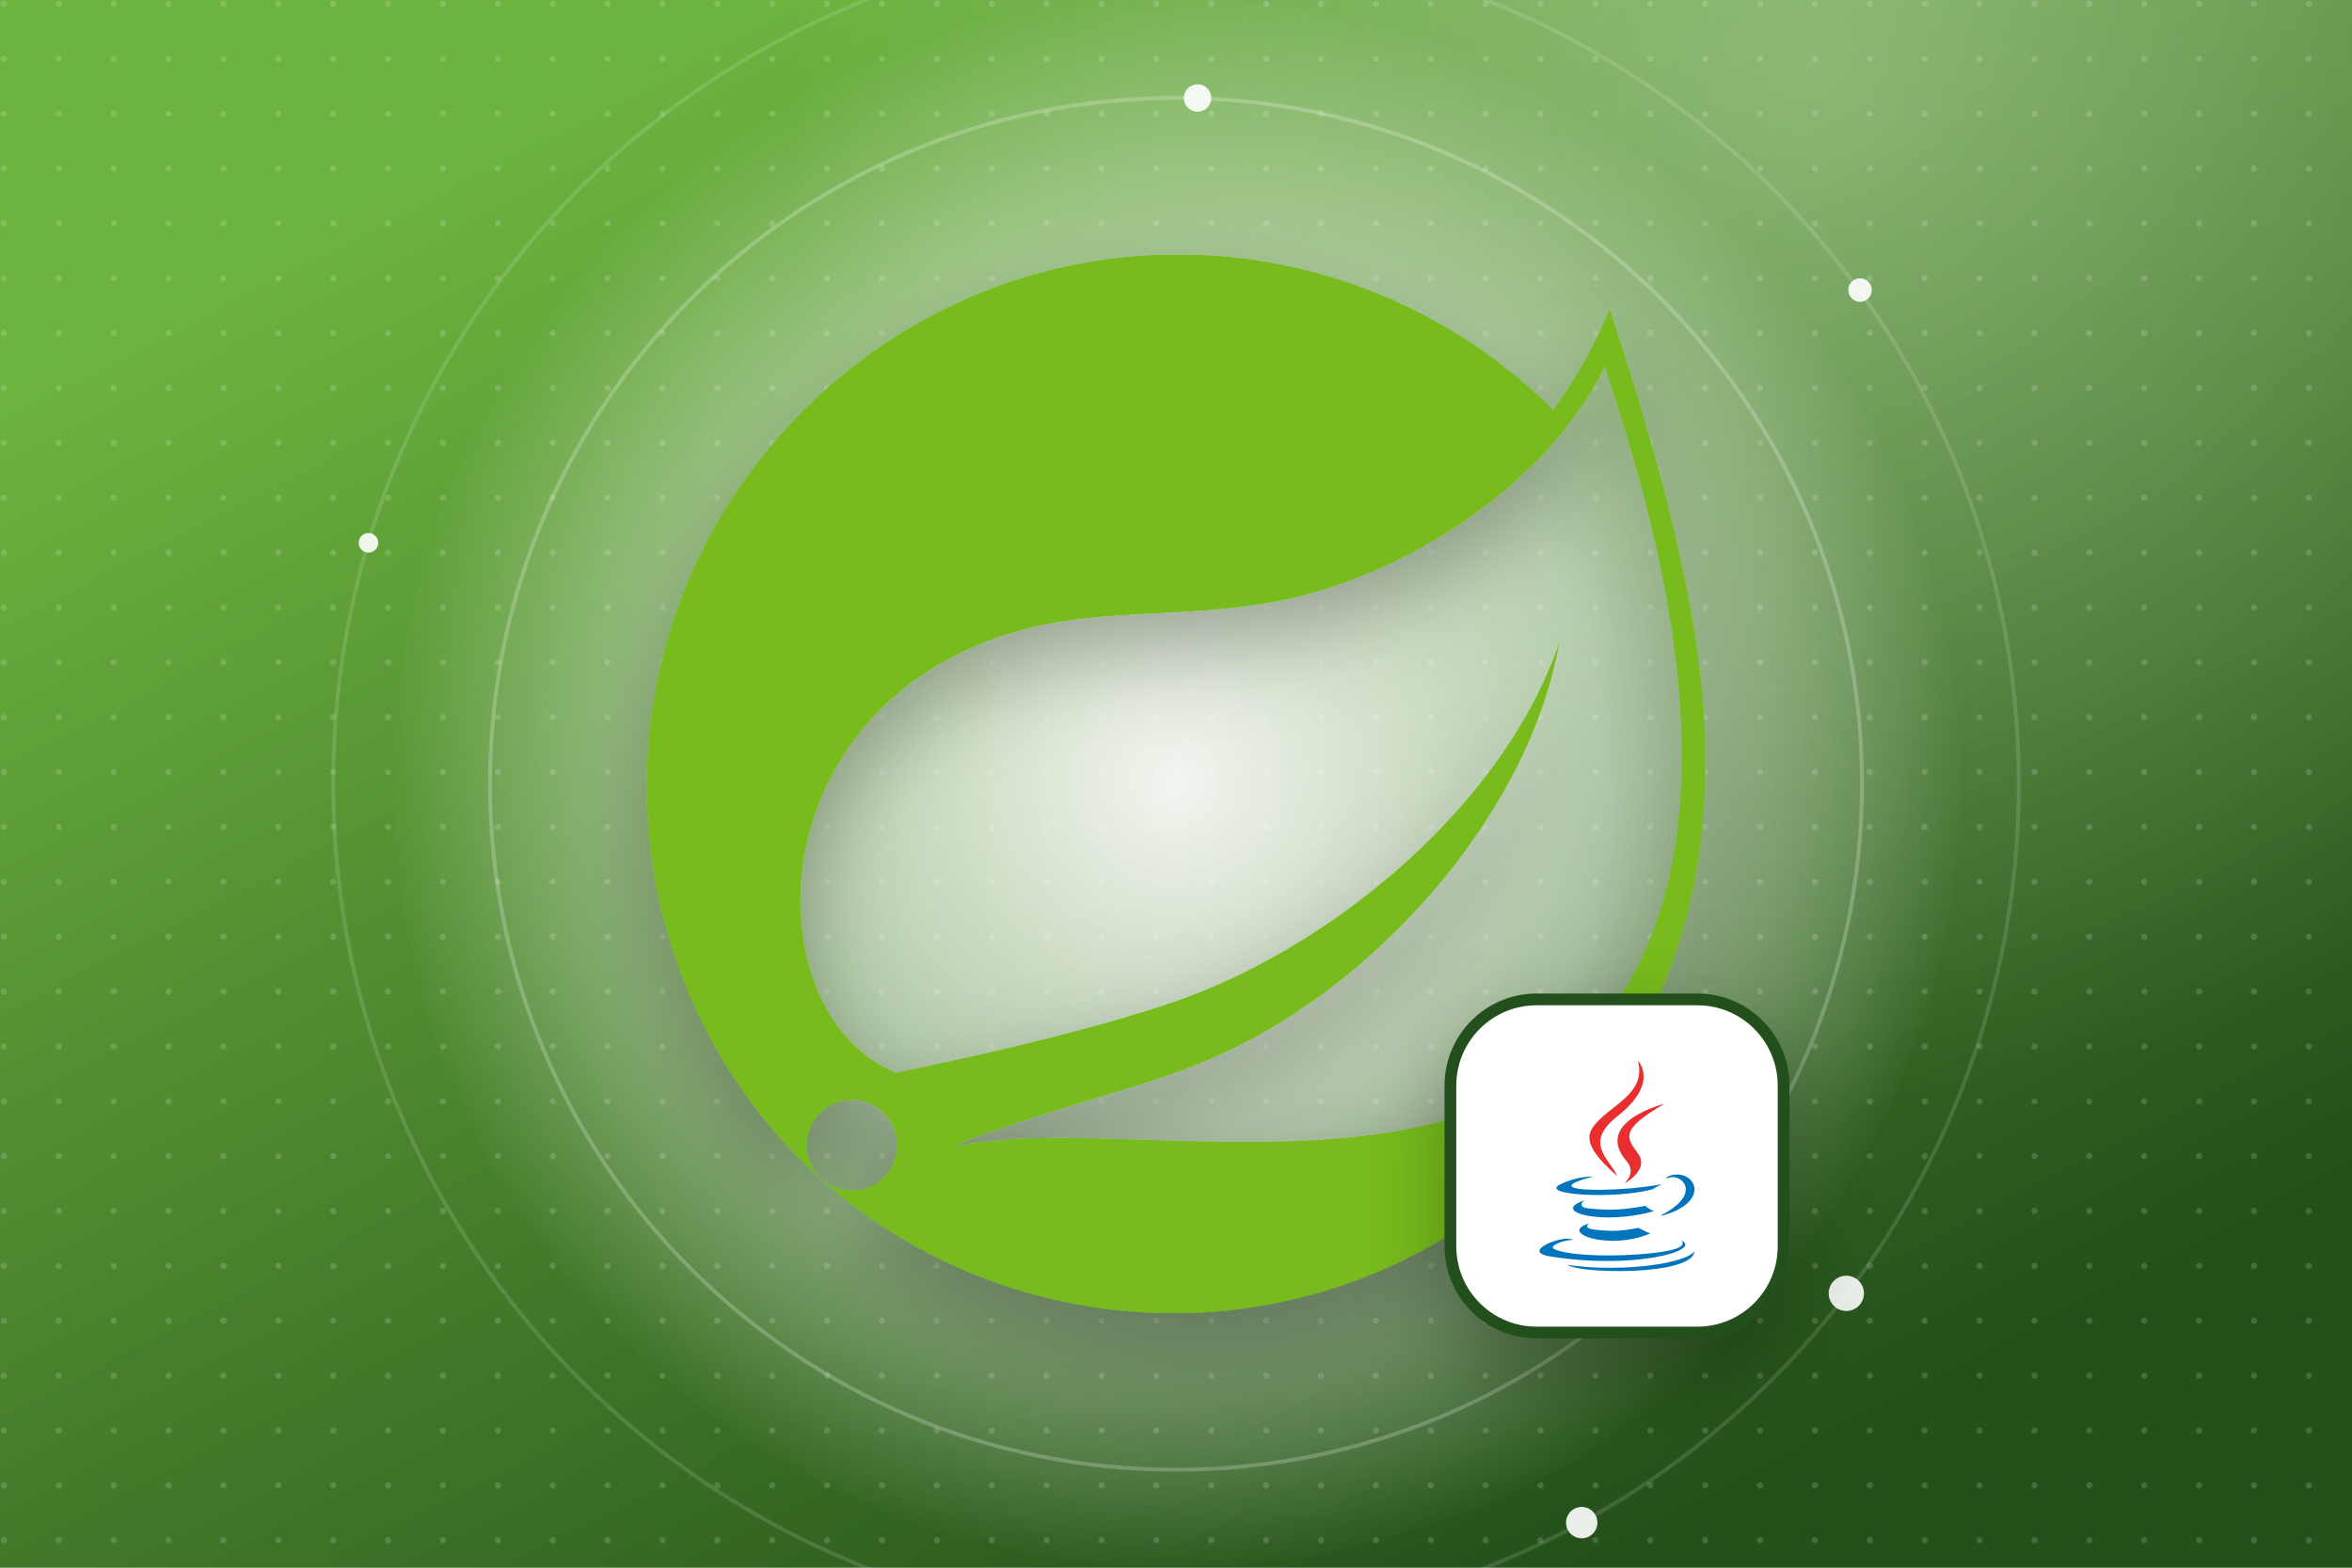
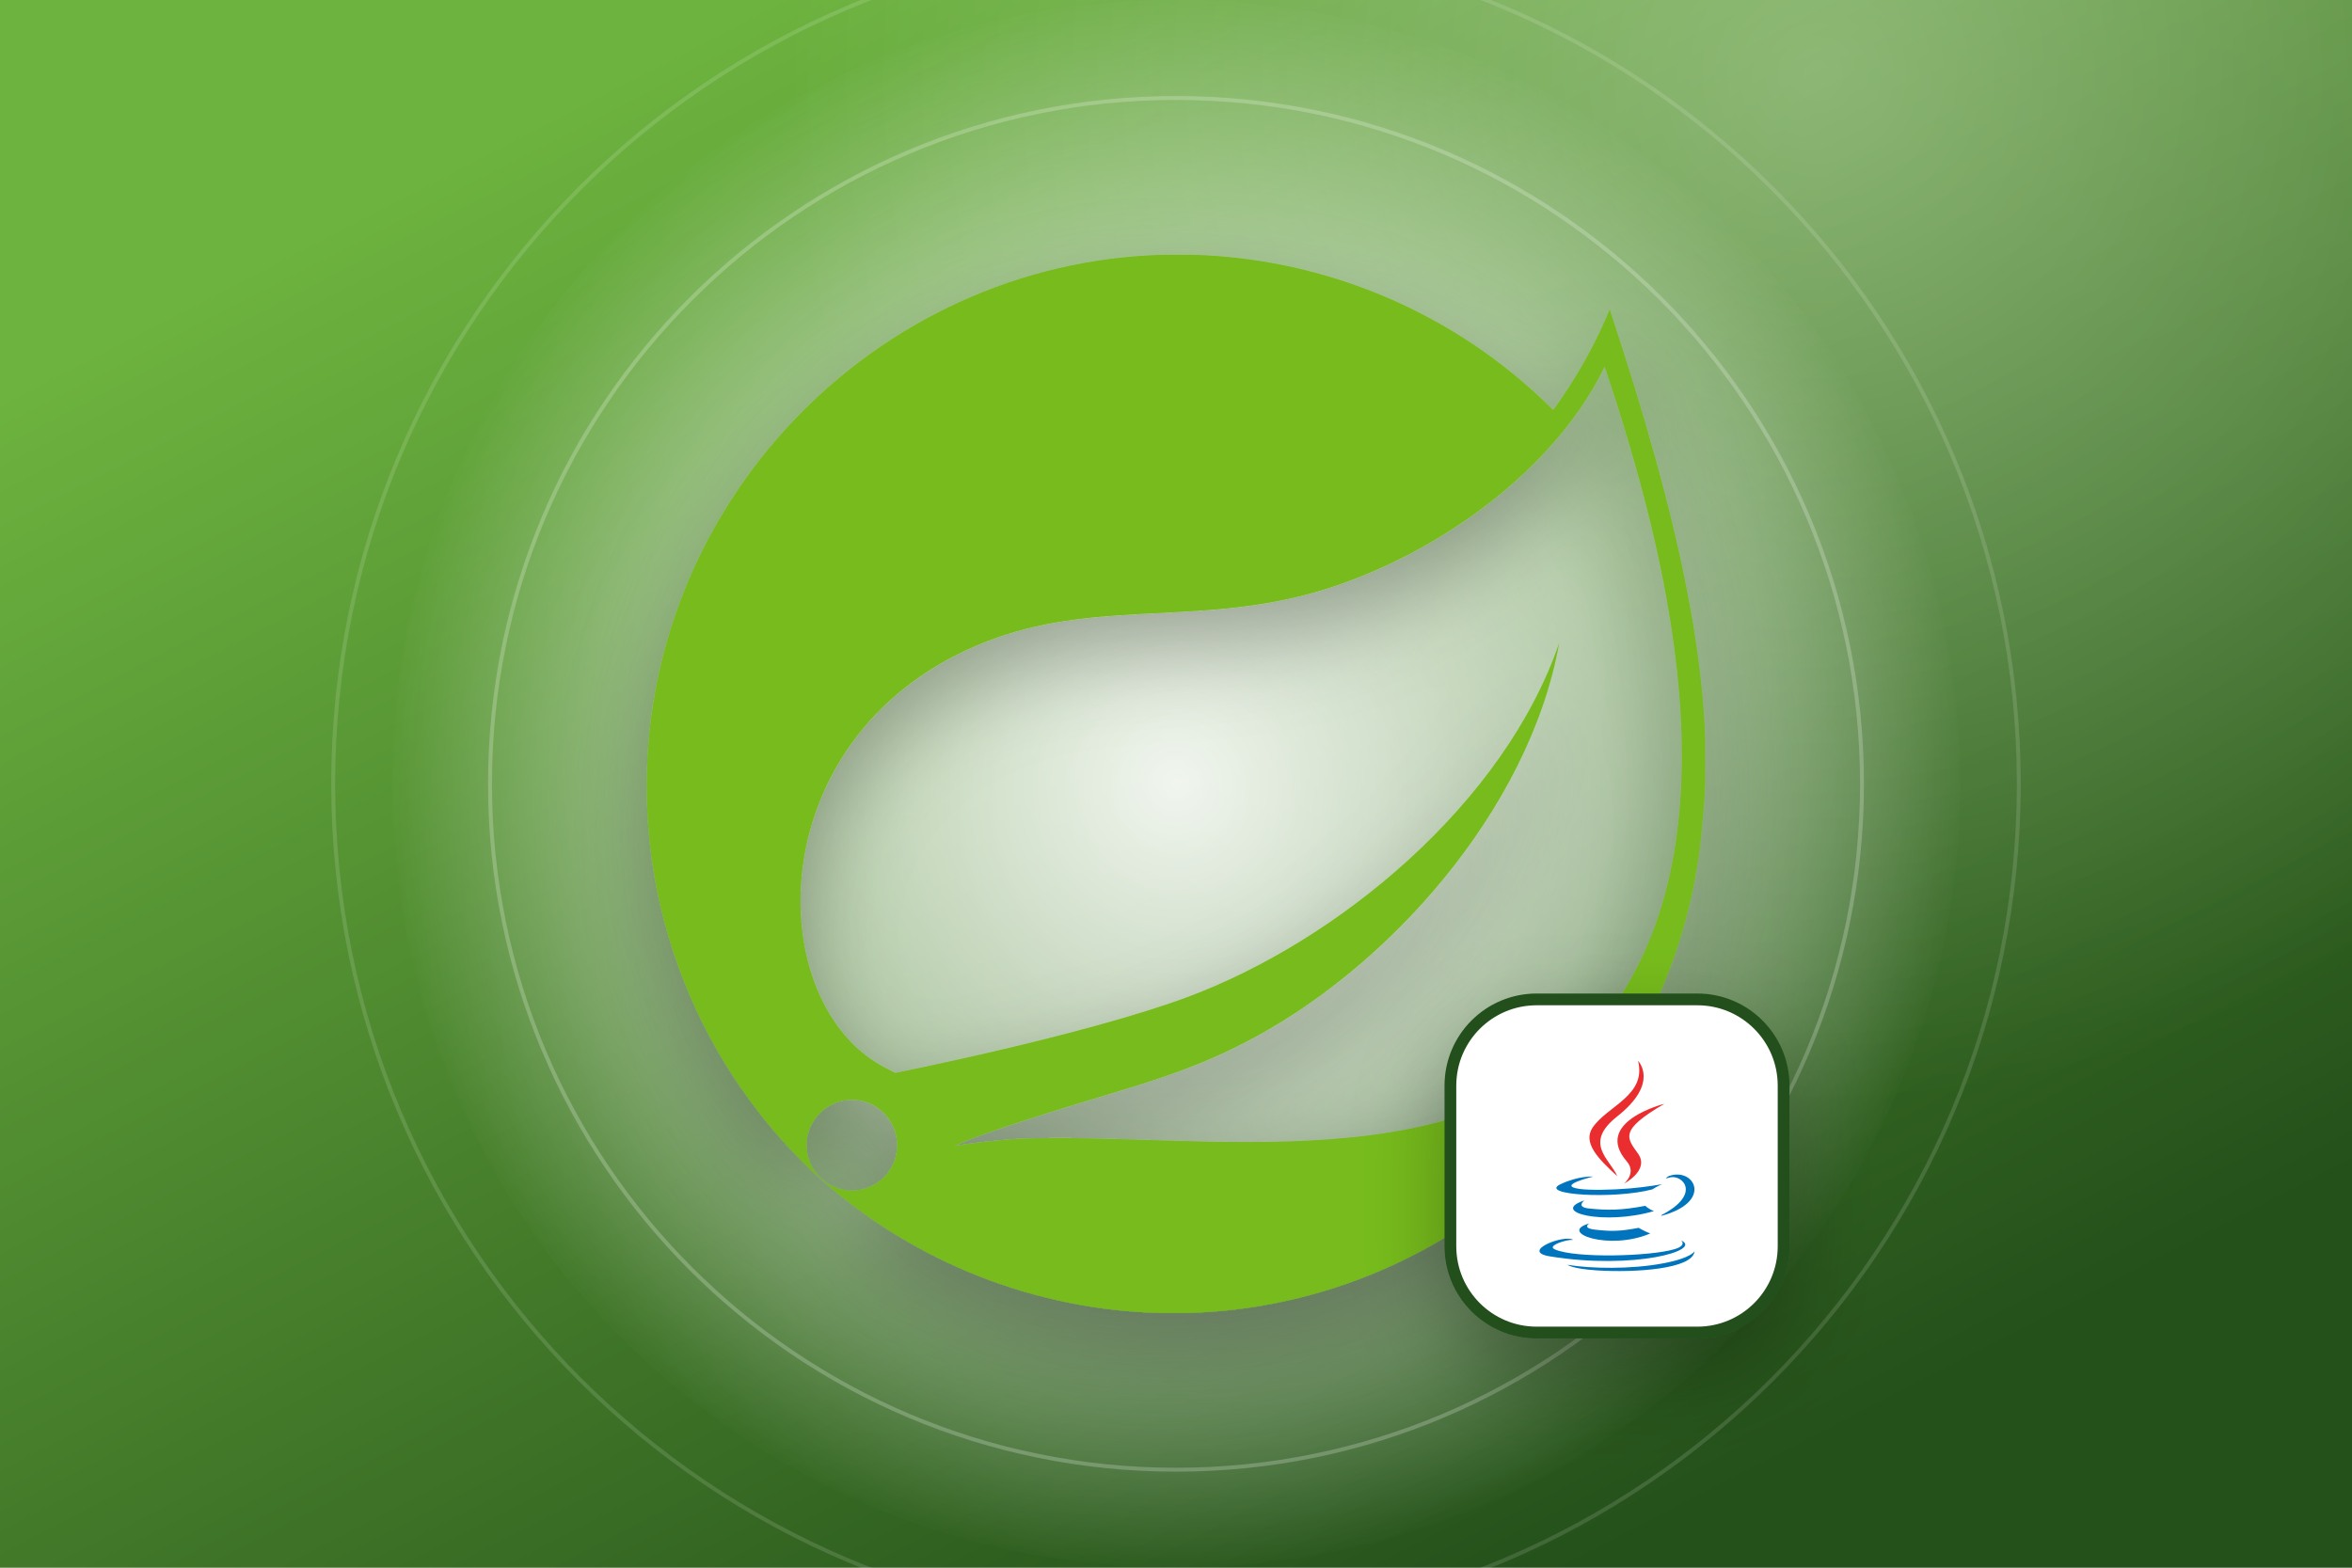
<svg xmlns="http://www.w3.org/2000/svg" viewBox="0 0 1200 800" width="1200" height="800">
  <defs>
    <linearGradient id="bg" gradientTransform="rotate(53 .5 .5)">
      <stop offset="0" stop-color="#6DB33F" />
      <stop offset="1" stop-color="#24501a" />
    </linearGradient>
    <radialGradient id="glow">
      <stop offset="0" stop-color="#fff" stop-opacity=".32" />
      <stop offset="1" stop-color="#fff" stop-opacity="0" />
    </radialGradient>
-     <pattern id="dots" width="28" height="28" patternUnits="userSpaceOnUse">
-       <circle cx="2" cy="2" r="1.6" fill="#fff" fill-opacity=".16" />
-     </pattern>
    <radialGradient id="spot">
      <stop offset="0" stop-color="#fff" stop-opacity=".92" />
      <stop offset=".55" stop-color="#fff" stop-opacity=".55" />
      <stop offset="1" stop-color="#fff" stop-opacity="0" />
    </radialGradient>
    <filter id="shadow" x="-40%" y="-40%" width="180%" height="180%">
      <feDropShadow dx="0" dy="18" stdDeviation="22" flood-color="#000" flood-opacity=".28" />
    </filter>
  </defs>
  <rect width="1200" height="800" fill="url(#bg)" />
-   <rect width="1200" height="800" fill="url(#dots)" />
  <circle cx="926" cy="40" r="520" fill="url(#glow)" />
  <circle cx="600" cy="400" r="400" fill="url(#spot)" />
  <circle cx="600" cy="400" r="350" fill="none" stroke="#fff" stroke-opacity="0.22" stroke-width="2" />
  <circle cx="600" cy="400" r="430" fill="none" stroke="#fff" stroke-opacity="0.13" stroke-width="2" />
-   <circle cx="949" cy="148" r="6" fill="#ffffff" fill-opacity=".9" />
-   <circle cx="942" cy="660" r="9" fill="#ffffff" fill-opacity=".9" />
-   <circle cx="807" cy="777" r="8" fill="#ffffff" fill-opacity=".9" />
-   <circle cx="611" cy="50" r="7" fill="#ffffff" fill-opacity=".9" />
-   <circle cx="188" cy="277" r="5" fill="#ffffff" fill-opacity=".9" />
-   <circle cx="689" cy="-21" r="5" fill="#ffffff" fill-opacity=".9" />
  <g filter="url(#shadow)">
    <svg x="330" y="130" width="540" height="540" viewBox="0 0 128 128">
      <path d="M116.452 6.643a59.104 59.104 0 01-6.837 12.136A64.249 64.249 0 0064.205-.026C28.984-.026 0 28.982 0 64.242a64.316 64.316 0 0019.945 46.562l2.368 2.1a64.22 64.22 0 0041.358 15.122c33.487 0 61.637-26.24 64.021-59.683 1.751-16.371-3.051-37.077-11.24-61.7zM29.067 111.17a5.5 5.5 0 01-4.269 2.034c-3.018 0-5.487-2.484-5.487-5.502 0-3.017 2.485-5.501 5.487-5.501 1.25 0 2.485.433 3.452 1.234 2.351 1.9 2.718 5.384.817 7.735zm87.119-19.238c-15.843 21.122-49.68 14.003-71.376 15.02 0 0-3.852.234-7.721.867 0 0 1.45-.617 3.335-1.334 15.226-5.301 22.43-6.335 31.685-11.086 17.427-8.869 34.654-28.274 38.24-48.463-6.637 19.422-26.75 36.11-45.077 42.895-12.557 4.635-35.238 9.136-35.238 9.136l-.917-.484c-15.442-7.518-15.91-40.977 12.157-51.78 12.291-4.735 24.048-2.134 37.323-5.302 14.175-3.367 30.568-14.004 37.238-27.874 7.471 22.19 16.46 56.932.35 78.405z" fill="#77bc1f" />
    </svg>
  </g>
  <rect x="740" y="510" width="170" height="170" rx="44" fill="#fff" stroke="#24501a" stroke-width="6" filter="url(#shadow)" />
  <svg x="770" y="540" width="110" height="110" viewBox="0 0 128 128">
    <path fill="#0074BD" d="M47.617 98.12s-4.767 2.774 3.397 3.71c9.892 1.13 14.947.968 25.845-1.092 0 0 2.871 1.795 6.873 3.351-24.439 10.47-55.308-.607-36.115-5.969zm-2.988-13.665s-5.348 3.959 2.823 4.805c10.567 1.091 18.91 1.18 33.354-1.6 0 0 1.993 2.025 5.132 3.131-29.542 8.64-62.446.68-41.309-6.336z" />
    <path fill="#EA2D2E" d="M69.802 61.271c6.025 6.935-1.58 13.17-1.58 13.17s15.289-7.891 8.269-17.777c-6.559-9.215-11.587-13.792 15.635-29.58 0 .001-42.731 10.67-22.324 34.187z" />
    <path fill="#0074BD" d="M102.123 108.229s3.529 2.91-3.888 5.159c-14.102 4.272-58.706 5.56-71.094.171-4.451-1.938 3.899-4.625 6.526-5.192 2.739-.593 4.303-.485 4.303-.485-4.953-3.487-32.013 6.85-13.743 9.815 49.821 8.076 90.817-3.637 77.896-9.468zM49.912 70.294s-22.686 5.389-8.033 7.348c6.188.828 18.518.638 30.011-.326 9.39-.789 18.813-2.474 18.813-2.474s-3.308 1.419-5.704 3.053c-23.042 6.061-67.544 3.238-54.731-2.958 10.832-5.239 19.644-4.643 19.644-4.643zm40.697 22.747c23.421-12.167 12.591-23.86 5.032-22.285-1.848.385-2.677.72-2.677.72s.688-1.079 2-1.543c14.953-5.255 26.451 15.503-4.823 23.725 0-.002.359-.327.468-.617z" />
    <path fill="#EA2D2E" d="M76.491 1.587S89.459 14.563 64.188 34.51c-20.266 16.006-4.621 25.13-.007 35.559-11.831-10.673-20.509-20.07-14.688-28.815C58.041 28.42 81.722 22.195 76.491 1.587z" />
    <path fill="#0074BD" d="M52.214 126.021c22.476 1.437 57-.8 57.817-11.436 0 0-1.571 4.032-18.577 7.231-19.186 3.612-42.854 3.191-56.887.874 0 .001 2.875 2.381 17.647 3.331z" />
  </svg>
</svg>
